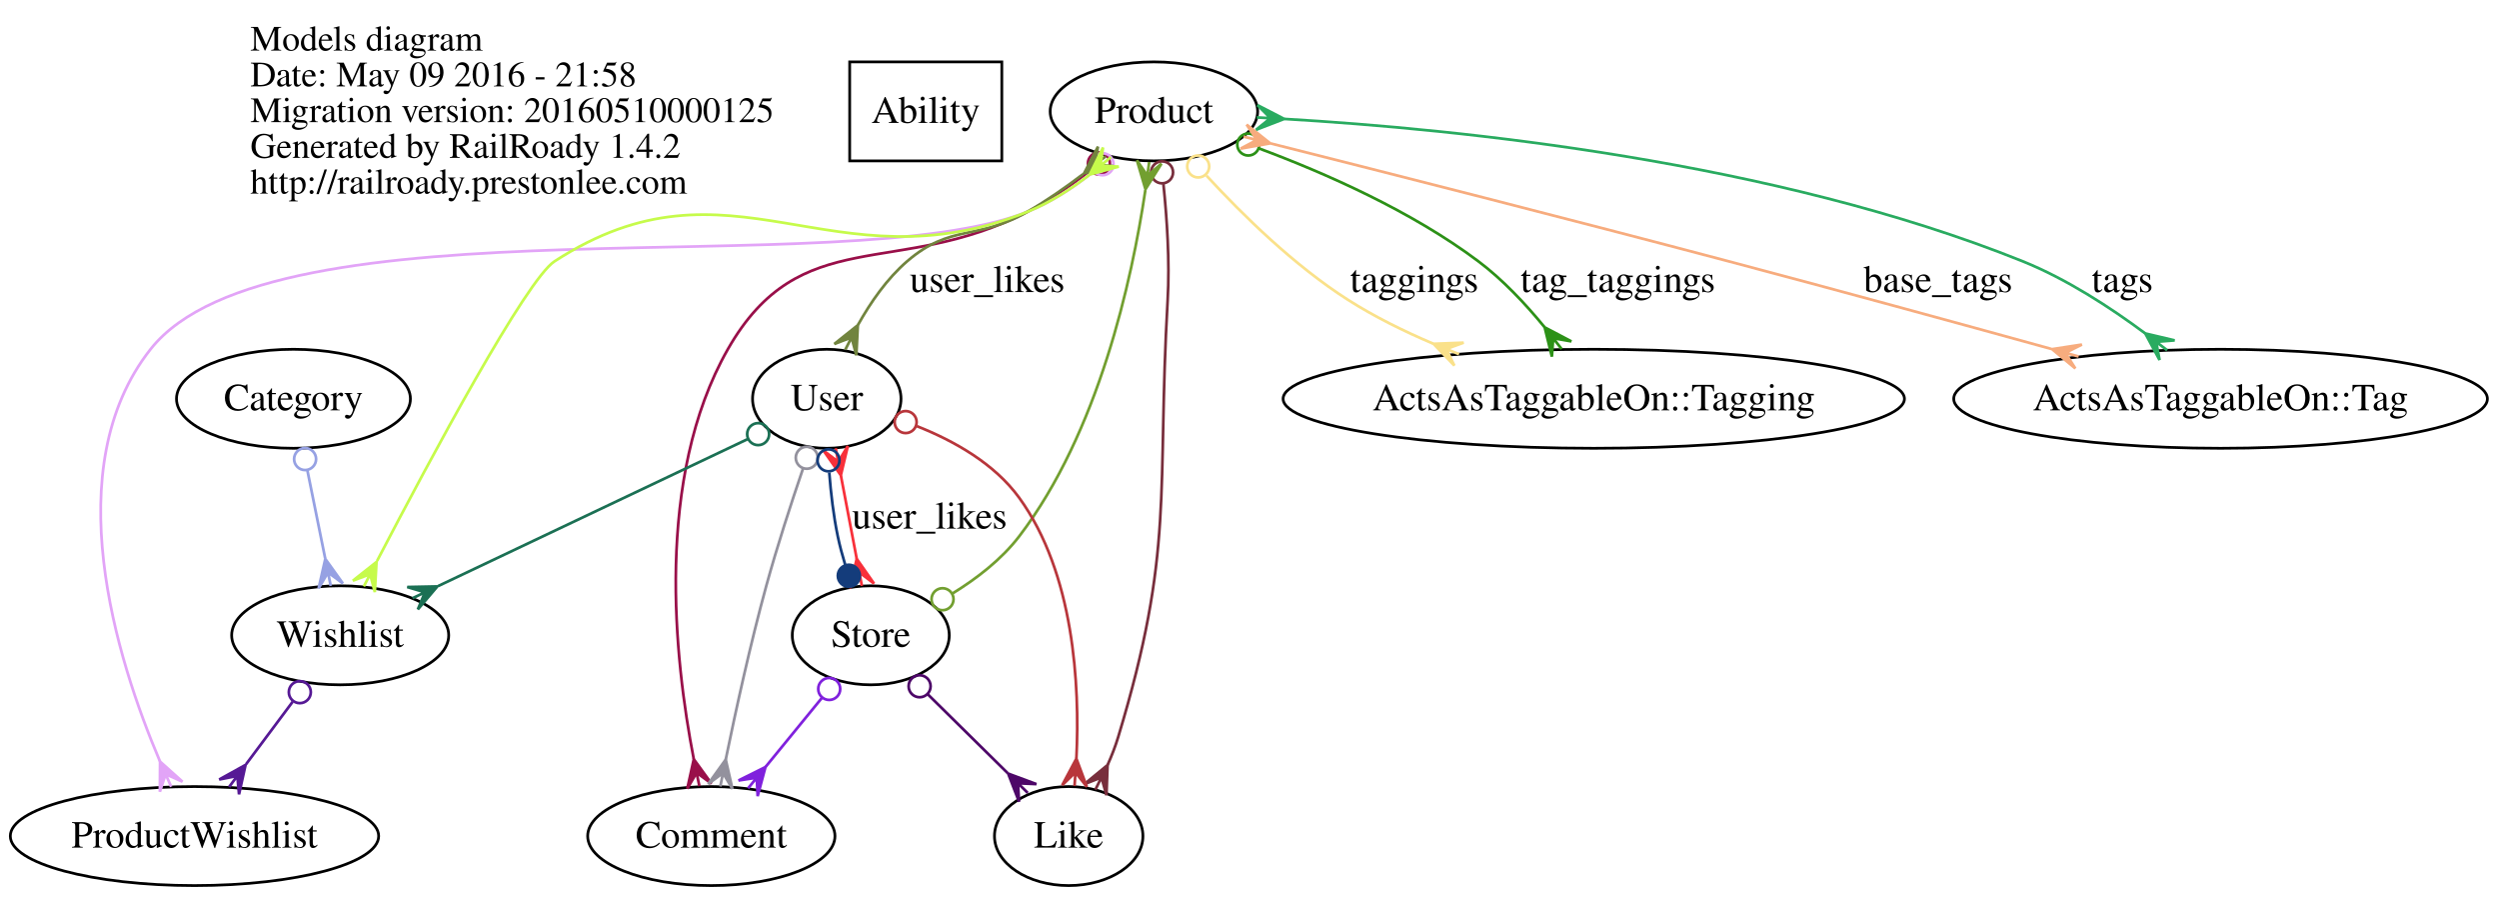
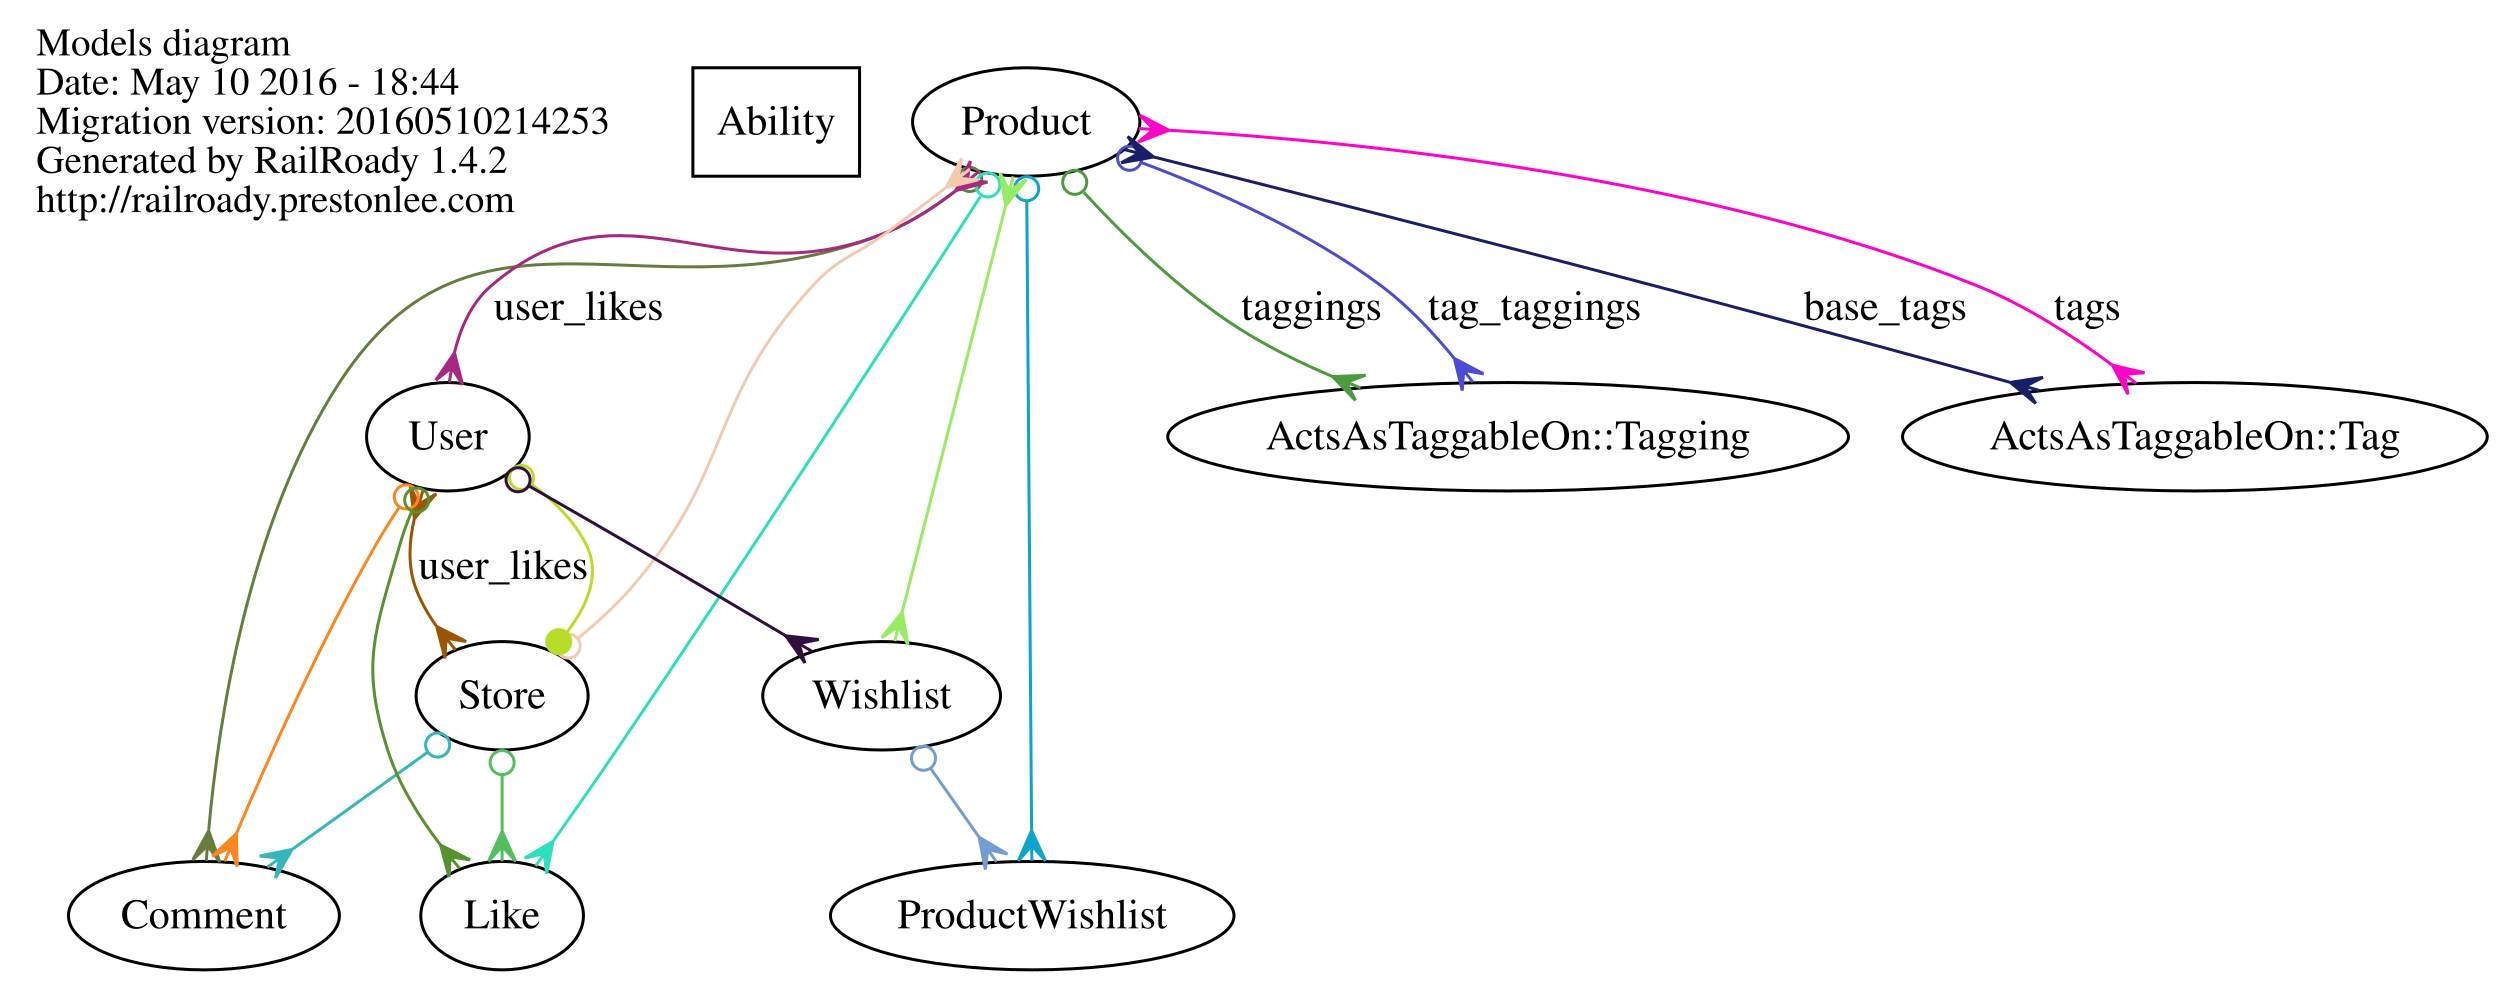
- <svg xmlns="http://www.w3.org/2000/svg" width="909pt" height="326pt" viewBox="0.00 0.00 909.03 326.00">
+ <svg xmlns="http://www.w3.org/2000/svg" width="830pt" height="326pt" viewBox="0.00 0.00 829.97 326.00">
  <g id="graph0" class="graph" transform="scale(1 1) rotate(0) translate(4 322)">
-     <polygon fill="none" stroke="none" points="-4,4 -4,-322 905.028,-322 905.028,4 -4,4" />
+     <polygon fill="none" stroke="none" points="-4,4 -4,-322 825.968,-322 825.968,4 -4,4" />
    <g id="node1" class="node">
-       <text text-anchor="start" x="87.06" y="-303.6" font-family="Times,serif" font-size="13.00">Models diagram</text>
-       <text text-anchor="start" x="87.06" y="-290.6" font-family="Times,serif" font-size="13.00">Date: May 09 2016 - 21:58</text>
-       <text text-anchor="start" x="87.06" y="-277.6" font-family="Times,serif" font-size="13.00">Migration version: 20160510000125</text>
-       <text text-anchor="start" x="87.06" y="-264.6" font-family="Times,serif" font-size="13.00">Generated by RailRoady 1.4.2</text>
-       <text text-anchor="start" x="87.06" y="-251.6" font-family="Times,serif" font-size="13.00">http://railroady.prestonlee.com</text>
+       <text text-anchor="start" x="8" y="-303.6" font-family="Times,serif" font-size="13.00">Models diagram</text>
+       <text text-anchor="start" x="8" y="-290.6" font-family="Times,serif" font-size="13.00">Date: May 10 2016 - 18:44</text>
+       <text text-anchor="start" x="8" y="-277.6" font-family="Times,serif" font-size="13.00">Migration version: 20160510214253</text>
+       <text text-anchor="start" x="8" y="-264.6" font-family="Times,serif" font-size="13.00">Generated by RailRoady 1.4.2</text>
+       <text text-anchor="start" x="8" y="-251.6" font-family="Times,serif" font-size="13.00">http://railroady.prestonlee.com</text>
    </g>
    <g id="node2" class="node">
-       <polygon fill="none" stroke="black" points="360.417,-299.5 305.077,-299.5 305.077,-263.5 360.417,-263.5 360.417,-299.5" />
-       <text text-anchor="middle" x="332.747" y="-277.3" font-family="Times,serif" font-size="14.00">Ability</text>
+       <polygon fill="none" stroke="black" points="281.358,-299.5 226.018,-299.5 226.018,-263.5 281.358,-263.5 281.358,-299.5" />
+       <text text-anchor="middle" x="253.688" y="-277.3" font-family="Times,serif" font-size="14.00">Ability</text>
    </g>
    <g id="node3" class="node">
-       <ellipse fill="none" stroke="black" cx="102.747" cy="-177" rx="42.546" ry="18" />
-       <text text-anchor="middle" x="102.747" y="-172.8" font-family="Times,serif" font-size="14.00">Category</text>
+       <ellipse fill="none" stroke="black" cx="63.688" cy="-18" rx="44.977" ry="18" />
+       <text text-anchor="middle" x="63.688" y="-13.8" font-family="Times,serif" font-size="14.00">Comment</text>
+     </g>
+     <g id="node4" class="node">
+       <ellipse fill="none" stroke="black" cx="162.688" cy="-18" rx="27" ry="18" />
+       <text text-anchor="middle" x="162.688" y="-13.8" font-family="Times,serif" font-size="14.00">Like</text>
+     </g>
+     <g id="node5" class="node">
+       <ellipse fill="none" stroke="black" cx="336.688" cy="-281.5" rx="37.735" ry="18" />
+       <text text-anchor="middle" x="336.688" y="-277.3" font-family="Times,serif" font-size="14.00">Product</text>
+     </g>
+     <g id="edge1" class="edge">
+       <path fill="none" stroke="#677d3d" d="M314.776,-259.789C307.6,-254.099 299.257,-248.531 290.688,-245 213.127,-213.045 154.442,-265.309 108.688,-195 78.522,-148.645 68.568,-83.213 65.291,-46.59" />
+       <ellipse fill="none" stroke="#677d3d" cx="317.94" cy="-262.429" rx="4" ry="4" />
+       <polygon fill="#677d3d" stroke="#677d3d" points="65.258,-46.172 68.959,-35.849 64.865,-41.187 64.473,-36.203 64.473,-36.203 64.473,-36.203 64.865,-41.187 59.987,-36.556 65.258,-46.172 65.258,-46.172" />
+     </g>
+     <g id="edge2" class="edge">
+       <path fill="none" stroke="#2edebc" d="M321.502,-256.779C296.634,-218.059 245.501,-138.97 200.688,-73 193.951,-63.083 186.377,-52.257 179.774,-42.92" />
+       <ellipse fill="none" stroke="#2edebc" cx="323.956" cy="-260.603" rx="4" ry="4" />
+       <polygon fill="#2edebc" stroke="#2edebc" points="179.587,-42.656 177.47,-31.897 176.694,-38.579 173.8,-34.501 173.8,-34.501 173.8,-34.501 176.694,-38.579 170.13,-37.106 179.587,-42.656 179.587,-42.656" />
+     </g>
+     <g id="node6" class="node">
+       <ellipse fill="none" stroke="black" cx="338.688" cy="-18" rx="66.996" ry="18" />
+       <text text-anchor="middle" x="338.688" y="-13.8" font-family="Times,serif" font-size="14.00">ProductWishlist</text>
+     </g>
+     <g id="edge4" class="edge">
+       <path fill="none" stroke="#0ca5ca" d="M336.882,-255.163C337.259,-205.862 338.088,-97.41 338.478,-46.461" />
+       <ellipse fill="none" stroke="#0ca5ca" cx="336.85" cy="-259.342" rx="4" ry="4" />
+       <polygon fill="#0ca5ca" stroke="#0ca5ca" points="338.479,-46.221 343.056,-36.255 338.518,-41.221 338.556,-36.221 338.556,-36.221 338.556,-36.221 338.518,-41.221 334.056,-36.187 338.479,-46.221 338.479,-46.221" />
+     </g>
+     <g id="node8" class="node">
+       <ellipse fill="none" stroke="black" cx="144.688" cy="-177" rx="27" ry="18" />
+       <text text-anchor="middle" x="144.688" y="-172.8" font-family="Times,serif" font-size="14.00">User</text>
+     </g>
+     <g id="edge3" class="edge">
+       <path fill="none" stroke="#a72781" d="M312.971,-258.459C306.212,-253.264 298.539,-248.287 290.688,-245 236.167,-222.173 203.672,-265.614 158.922,-227 152.509,-221.466 148.9,-213.229 146.896,-205.081" />
+       <polygon fill="#a72781" stroke="#a72781" points="313.262,-258.698 318.132,-268.523 317.125,-261.872 320.988,-265.046 320.988,-265.046 320.988,-265.046 317.125,-261.872 323.845,-261.569 313.262,-258.698 313.262,-258.698" />
+       <polygon fill="#a72781" stroke="#a72781" points="146.859,-204.867 149.558,-194.238 145.992,-199.942 145.126,-195.018 145.126,-195.018 145.126,-195.018 145.992,-199.942 140.694,-195.798 146.859,-204.867 146.859,-204.867" />
+       <text text-anchor="middle" x="188.071" y="-215.8" font-family="Times,serif" font-size="14.00">user_likes</text>
+     </g>
+     <g id="node9" class="node">
+       <ellipse fill="none" stroke="black" cx="288.688" cy="-91" rx="39.475" ry="18" />
+       <text text-anchor="middle" x="288.688" y="-86.8" font-family="Times,serif" font-size="14.00">Wishlist</text>
+     </g>
+     <g id="edge5" class="edge">
+       <path fill="none" stroke="#98eb65" d="M329.873,-253.737C320.757,-217.938 304.685,-154.823 295.547,-118.937" />
+       <polygon fill="#98eb65" stroke="#98eb65" points="329.876,-253.749 327.983,-264.55 331.11,-258.594 332.343,-263.439 332.343,-263.439 332.343,-263.439 331.11,-258.594 336.704,-262.329 329.876,-253.749 329.876,-253.749" />
+       <polygon fill="#98eb65" stroke="#98eb65" points="295.525,-118.849 297.418,-108.047 294.291,-114.003 293.057,-109.158 293.057,-109.158 293.057,-109.158 294.291,-114.003 288.696,-110.268 295.525,-118.849 295.525,-118.849" />
    </g>
    <g id="node10" class="node">
-       <ellipse fill="none" stroke="black" cx="119.747" cy="-91" rx="39.475" ry="18" />
-       <text text-anchor="middle" x="119.747" y="-86.8" font-family="Times,serif" font-size="14.00">Wishlist</text>
+       <ellipse fill="none" stroke="black" cx="496.688" cy="-177" rx="113.006" ry="18" />
+       <text text-anchor="middle" x="496.688" y="-172.8" font-family="Times,serif" font-size="14.00">ActsAsTaggableOn::Tagging</text>
    </g>
-     <g id="edge1" class="edge">
-       <path fill="none" stroke="#96a1e3" d="M107.809,-150.991C109.845,-140.929 112.198,-129.303 114.274,-119.045" />
-       <ellipse fill="none" stroke="#96a1e3" cx="106.981" cy="-155.081" rx="4" ry="4" />
-       <polygon fill="#96a1e3" stroke="#96a1e3" points="114.329,-118.775 120.723,-109.866 115.32,-113.874 116.312,-108.973 116.312,-108.973 116.312,-108.973 115.32,-113.874 111.902,-108.081 114.329,-118.775 114.329,-118.775" />
+     <g id="edge6" class="edge">
+       <path fill="none" stroke="#4c9c3e" d="M355.81,-258.134C369.073,-243.72 387.792,-225.418 407.246,-213 416.813,-206.894 427.615,-201.56 438.319,-197.02" />
+       <ellipse fill="none" stroke="#4c9c3e" cx="352.796" cy="-261.478" rx="4" ry="4" />
+       <polygon fill="#4c9c3e" stroke="#4c9c3e" points="438.398,-196.988 449.355,-197.407 443.032,-195.112 447.667,-193.236 447.667,-193.236 447.667,-193.236 443.032,-195.112 445.978,-189.064 438.398,-196.988 438.398,-196.988" />
+       <text text-anchor="middle" x="431.408" y="-215.8" font-family="Times,serif" font-size="14.00">taggings</text>
    </g>
-     <g id="node4" class="node">
-       <ellipse fill="none" stroke="black" cx="254.747" cy="-18" rx="44.977" ry="18" />
-       <text text-anchor="middle" x="254.747" y="-13.8" font-family="Times,serif" font-size="14.00">Comment</text>
+     <g id="edge8" class="edge">
+       <path fill="none" stroke="#4b4bd5" d="M374.875,-268.049C399.173,-258.997 430.502,-245.155 454.688,-227 463.559,-220.341 471.85,-211.504 478.683,-203.17" />
+       <ellipse fill="none" stroke="#4b4bd5" cx="371.01" cy="-269.453" rx="4" ry="4" />
+       <polygon fill="#4b4bd5" stroke="#4b4bd5" points="478.833,-202.977 488.541,-197.876 481.915,-199.04 484.997,-195.103 484.997,-195.103 484.997,-195.103 481.915,-199.04 481.453,-192.329 478.833,-202.977 478.833,-202.977" />
+       <text text-anchor="middle" x="505.46" y="-215.8" font-family="Times,serif" font-size="14.00">tag_taggings</text>
    </g>
-     <g id="node5" class="node">
-       <ellipse fill="none" stroke="black" cx="384.747" cy="-18" rx="27" ry="18" />
-       <text text-anchor="middle" x="384.747" y="-13.8" font-family="Times,serif" font-size="14.00">Like</text>
+     <g id="node11" class="node">
+       <ellipse fill="none" stroke="black" cx="724.688" cy="-177" rx="97.062" ry="18" />
+       <text text-anchor="middle" x="724.688" y="-172.8" font-family="Times,serif" font-size="14.00">ActsAsTaggableOn::Tag</text>
    </g>
-     <g id="node6" class="node">
-       <ellipse fill="none" stroke="black" cx="415.747" cy="-281.5" rx="37.735" ry="18" />
-       <text text-anchor="middle" x="415.747" y="-277.3" font-family="Times,serif" font-size="14.00">Product</text>
+     <g id="edge7" class="edge">
+       <path fill="none" stroke="#171f69" d="M379.253,-269.824C421.524,-259.17 488.156,-242.237 545.688,-227 584.807,-216.639 628.629,-204.65 663.122,-195.124" />
+       <polygon fill="#171f69" stroke="#171f69" points="379.01,-269.885 368.214,-267.963 374.161,-271.106 369.313,-272.327 369.313,-272.327 369.313,-272.327 374.161,-271.106 370.411,-276.691 379.01,-269.885 379.01,-269.885" />
+       <polygon fill="#171f69" stroke="#171f69" points="663.412,-195.044 674.25,-196.716 668.231,-193.712 673.051,-192.379 673.051,-192.379 673.051,-192.379 668.231,-193.712 671.851,-188.042 663.412,-195.044 663.412,-195.044" />
+       <text text-anchor="middle" x="621.902" y="-215.8" font-family="Times,serif" font-size="14.00">base_tags</text>
    </g>
-     <g id="edge2" class="edge">
-       <path fill="none" stroke="#990f49" d="M392.27,-259.778C385.356,-254.417 377.545,-249.027 369.747,-245 322.391,-220.545 287.127,-241.312 260.747,-195 234.097,-148.214 241.275,-82.504 248.35,-46.051" />
-       <ellipse fill="none" stroke="#990f49" cx="395.736" cy="-262.57" rx="4" ry="4" />
-       <polygon fill="#990f49" stroke="#990f49" points="248.372,-45.947 254.815,-37.074 249.391,-41.052 250.41,-36.157 250.41,-36.157 250.41,-36.157 249.391,-41.052 246.004,-35.24 248.372,-45.947 248.372,-45.947" />
-     </g>
-     <g id="edge3" class="edge">
-       <path fill="none" stroke="#782e3c" d="M419.2,-255.072C420.516,-242.43 421.533,-226.917 420.747,-213 416.741,-141.995 423.347,-122.069 402.747,-54 401.727,-50.628 400.387,-47.194 398.898,-43.861" />
-       <ellipse fill="none" stroke="#782e3c" cx="418.713" cy="-259.336" rx="4" ry="4" />
-       <polygon fill="#782e3c" stroke="#782e3c" points="398.882,-43.828 398.482,-32.87 396.665,-39.347 394.448,-34.865 394.448,-34.865 394.448,-34.865 396.665,-39.347 390.415,-36.86 398.882,-43.828 398.882,-43.828" />
+     <g id="edge9" class="edge">
+       <path fill="none" stroke="#fc03cb" d="M384.18,-278.756C447.538,-275.039 562.23,-263.407 652.688,-227 668.566,-220.609 684.481,-210.289 697.295,-200.764" />
+       <polygon fill="#fc03cb" stroke="#fc03cb" points="384.074,-278.762 373.844,-274.813 379.082,-279.034 374.089,-279.306 374.089,-279.306 374.089,-279.306 379.082,-279.034 374.334,-283.799 384.074,-278.762 384.074,-278.762" />
+       <polygon fill="#fc03cb" stroke="#fc03cb" points="697.303,-200.758 707.976,-198.239 701.269,-197.713 705.236,-194.669 705.236,-194.669 705.236,-194.669 701.269,-197.713 702.496,-191.099 697.303,-200.758 697.303,-200.758" />
+       <text text-anchor="middle" x="688.964" y="-215.8" font-family="Times,serif" font-size="14.00">tags</text>
    </g>
    <g id="node7" class="node">
-       <ellipse fill="none" stroke="black" cx="66.747" cy="-18" rx="66.996" ry="18" />
-       <text text-anchor="middle" x="66.747" y="-13.8" font-family="Times,serif" font-size="14.00">ProductWishlist</text>
+       <ellipse fill="none" stroke="black" cx="162.688" cy="-91" rx="28.55" ry="18" />
+       <text text-anchor="middle" x="162.688" y="-86.8" font-family="Times,serif" font-size="14.00">Store</text>
    </g>
-     <g id="edge5" class="edge">
-       <path fill="none" stroke="#e2a4f7" d="M393.895,-259.641C386.722,-253.946 378.365,-248.411 369.747,-245 303.029,-218.593 95.156,-251.361 50.747,-195 16.669,-151.75 38.234,-82.646 54.174,-45.191" />
-       <ellipse fill="none" stroke="#e2a4f7" cx="397.058" cy="-262.291" rx="4" ry="4" />
-       <polygon fill="#e2a4f7" stroke="#e2a4f7" points="54.218,-45.092 62.383,-37.772 56.243,-40.52 58.269,-35.949 58.269,-35.949 58.269,-35.949 56.243,-40.52 54.154,-34.126 54.218,-45.092 54.218,-45.092" />
+     <g id="edge11" class="edge">
+       <path fill="none" stroke="#35b6ba" d="M137.852,-72.189C124.321,-62.484 107.486,-50.411 93.278,-40.221" />
+       <ellipse fill="none" stroke="#35b6ba" cx="141.279" cy="-74.646" rx="4" ry="4" />
+       <polygon fill="#35b6ba" stroke="#35b6ba" points="92.95,-39.986 87.446,-30.501 88.886,-37.072 84.823,-34.158 84.823,-34.158 84.823,-34.158 88.886,-37.072 82.201,-37.815 92.95,-39.986 92.95,-39.986" />
    </g>
-     <g id="node9" class="node">
-       <ellipse fill="none" stroke="black" cx="296.747" cy="-177" rx="27" ry="18" />
-       <text text-anchor="middle" x="296.747" y="-172.8" font-family="Times,serif" font-size="14.00">User</text>
-     </g>
-     <g id="edge4" class="edge">
-       <path fill="none" stroke="#71843e" d="M389.93,-258.656C383.56,-253.814 376.594,-248.954 369.747,-245 351.534,-234.481 341.911,-240.734 325.982,-227 318.677,-220.702 312.701,-212.108 308.098,-203.874" />
-       <polygon fill="#71843e" stroke="#71843e" points="390.327,-258.968 395.396,-268.692 394.254,-262.063 398.181,-265.158 398.181,-265.158 398.181,-265.158 394.254,-262.063 400.967,-261.624 390.327,-258.968 390.327,-258.968" />
-       <polygon fill="#71843e" stroke="#71843e" points="308.047,-203.773 307.493,-192.822 305.767,-199.323 303.488,-194.873 303.488,-194.873 303.488,-194.873 305.767,-199.323 299.483,-196.924 308.047,-203.773 308.047,-203.773" />
-       <text text-anchor="middle" x="355.13" y="-215.8" font-family="Times,serif" font-size="14.00">user_likes</text>
-     </g>
-     <g id="edge6" class="edge">
-       <path fill="none" stroke="#c6fb4b" d="M392.099,-258.292C385.339,-253.098 377.649,-248.163 369.747,-245 298.39,-216.435 262.225,-268.837 197.747,-227 187.455,-220.322 152.62,-155.394 133.167,-118.071" />
-       <polygon fill="#c6fb4b" stroke="#c6fb4b" points="392.394,-258.535 397.246,-268.369 396.251,-261.716 400.109,-264.897 400.109,-264.897 400.109,-264.897 396.251,-261.716 402.972,-261.425 392.394,-258.535 392.394,-258.535" />
-       <polygon fill="#c6fb4b" stroke="#c6fb4b" points="132.955,-117.663 132.343,-106.714 130.652,-113.225 128.349,-108.787 128.349,-108.787 128.349,-108.787 130.652,-113.225 124.355,-110.86 132.955,-117.663 132.955,-117.663" />
-     </g>
-     <g id="node11" class="node">
-       <ellipse fill="none" stroke="black" cx="575.747" cy="-177" rx="113.006" ry="18" />
-       <text text-anchor="middle" x="575.747" y="-172.8" font-family="Times,serif" font-size="14.00">ActsAsTaggableOn::Tagging</text>
-     </g>
-     <g id="edge7" class="edge">
-       <path fill="none" stroke="#fae18a" d="M434.87,-258.134C448.133,-243.72 466.851,-225.418 486.306,-213 495.872,-206.894 506.674,-201.56 517.378,-197.02" />
-       <ellipse fill="none" stroke="#fae18a" cx="431.856" cy="-261.478" rx="4" ry="4" />
-       <polygon fill="#fae18a" stroke="#fae18a" points="517.457,-196.988 528.415,-197.407 522.092,-195.112 526.726,-193.236 526.726,-193.236 526.726,-193.236 522.092,-195.112 525.038,-189.064 517.457,-196.988 517.457,-196.988" />
-       <text text-anchor="middle" x="510.468" y="-215.8" font-family="Times,serif" font-size="14.00">taggings</text>
-     </g>
-     <g id="edge9" class="edge">
-       <path fill="none" stroke="#2c9117" d="M453.934,-268.049C478.232,-258.997 509.561,-245.155 533.747,-227 542.618,-220.341 550.909,-211.504 557.742,-203.17" />
-       <ellipse fill="none" stroke="#2c9117" cx="450.07" cy="-269.453" rx="4" ry="4" />
-       <polygon fill="#2c9117" stroke="#2c9117" points="557.893,-202.977 567.6,-197.876 560.975,-199.04 564.057,-195.103 564.057,-195.103 564.057,-195.103 560.975,-199.04 560.513,-192.329 557.893,-202.977 557.893,-202.977" />
-       <text text-anchor="middle" x="584.52" y="-215.8" font-family="Times,serif" font-size="14.00">tag_taggings</text>
-     </g>
-     <g id="node12" class="node">
-       <ellipse fill="none" stroke="black" cx="803.747" cy="-177" rx="97.062" ry="18" />
-       <text text-anchor="middle" x="803.747" y="-172.8" font-family="Times,serif" font-size="14.00">ActsAsTaggableOn::Tag</text>
-     </g>
-     <g id="edge8" class="edge">
-       <path fill="none" stroke="#f7ac7e" d="M458.313,-269.824C500.583,-259.17 567.216,-242.237 624.747,-227 663.867,-216.639 707.689,-204.65 742.182,-195.124" />
-       <polygon fill="#f7ac7e" stroke="#f7ac7e" points="458.07,-269.885 447.273,-267.963 453.221,-271.106 448.372,-272.327 448.372,-272.327 448.372,-272.327 453.221,-271.106 449.471,-276.691 458.07,-269.885 458.07,-269.885" />
-       <polygon fill="#f7ac7e" stroke="#f7ac7e" points="742.472,-195.044 753.309,-196.716 747.291,-193.712 752.11,-192.379 752.11,-192.379 752.11,-192.379 747.291,-193.712 750.911,-188.042 742.472,-195.044 742.472,-195.044" />
-       <text text-anchor="middle" x="700.961" y="-215.8" font-family="Times,serif" font-size="14.00">base_tags</text>
+     <g id="edge12" class="edge">
+       <path fill="none" stroke="#52be5d" d="M162.688,-64.791C162.688,-58.832 162.688,-52.45 162.688,-46.399" />
+       <ellipse fill="none" stroke="#52be5d" cx="162.688" cy="-68.813" rx="4" ry="4" />
+       <polygon fill="#52be5d" stroke="#52be5d" points="162.688,-46.029 167.188,-36.029 162.688,-41.029 162.688,-36.029 162.688,-36.029 162.688,-36.029 162.688,-41.029 158.188,-36.029 162.688,-46.029 162.688,-46.029" />
    </g>
    <g id="edge10" class="edge">
-       <path fill="none" stroke="#29ab60" d="M463.24,-278.756C526.598,-275.039 641.29,-263.407 731.747,-227 747.626,-220.609 763.54,-210.289 776.354,-200.764" />
-       <polygon fill="#29ab60" stroke="#29ab60" points="463.134,-278.762 452.904,-274.813 458.141,-279.034 453.149,-279.306 453.149,-279.306 453.149,-279.306 458.141,-279.034 453.394,-283.799 463.134,-278.762 463.134,-278.762" />
-       <polygon fill="#29ab60" stroke="#29ab60" points="776.363,-200.758 787.035,-198.239 780.329,-197.713 784.295,-194.669 784.295,-194.669 784.295,-194.669 780.329,-197.713 781.555,-191.099 776.363,-200.758 776.363,-200.758" />
-       <text text-anchor="middle" x="768.023" y="-215.8" font-family="Times,serif" font-size="14.00">tags</text>
-     </g>
-     <g id="node8" class="node">
-       <ellipse fill="none" stroke="black" cx="312.747" cy="-91" rx="28.55" ry="18" />
-       <text text-anchor="middle" x="312.747" y="-86.8" font-family="Times,serif" font-size="14.00">Store</text>
-     </g>
-     <g id="edge12" class="edge">
-       <path fill="none" stroke="#8021dd" d="M295.01,-68.287C288.515,-60.336 281.128,-51.293 274.47,-43.143" />
-       <ellipse fill="none" stroke="#8021dd" cx="297.632" cy="-71.496" rx="4" ry="4" />
-       <polygon fill="#8021dd" stroke="#8021dd" points="274.442,-43.108 271.6,-32.517 271.278,-39.236 268.115,-35.364 268.115,-35.364 268.115,-35.364 271.278,-39.236 264.63,-38.211 274.442,-43.108 274.442,-43.108" />
+       <path fill="none" stroke="#f3caad" d="M188.059,-110.214C194.211,-115.265 200.503,-121.017 205.688,-127 239.63,-166.171 230.602,-188.851 265.688,-227 274.956,-237.077 279.711,-236.816 290.688,-245 296.915,-249.643 303.558,-254.704 309.803,-259.513" />
+       <ellipse fill="none" stroke="#f3caad" cx="184.635" cy="-107.51" rx="4" ry="4" />
+       <polygon fill="#f3caad" stroke="#f3caad" points="310.086,-259.731 315.243,-269.409 314.041,-262.79 317.996,-265.849 317.996,-265.849 317.996,-265.849 314.041,-262.79 320.749,-262.29 310.086,-259.731 310.086,-259.731" />
    </g>
    <g id="edge13" class="edge">
-       <path fill="none" stroke="#4d0768" d="M333.473,-69.562C342.555,-60.607 353.228,-50.082 362.478,-40.96" />
-       <ellipse fill="none" stroke="#4d0768" cx="330.514" cy="-72.48" rx="4" ry="4" />
-       <polygon fill="#4d0768" stroke="#4d0768" points="362.728,-40.714 373.008,-36.897 366.288,-37.203 369.848,-33.692 369.848,-33.692 369.848,-33.692 366.288,-37.203 366.688,-30.488 362.728,-40.714 362.728,-40.714" />
+       <path fill="none" stroke="#9c5602" d="M140.738,-114.296C137.949,-118.257 135.517,-122.548 133.922,-127 131.337,-134.216 131.802,-142.261 133.524,-149.712" />
+       <polygon fill="#9c5602" stroke="#9c5602" points="140.962,-114.016 150.733,-109.038 144.094,-110.118 147.225,-106.22 147.225,-106.22 147.225,-106.22 144.094,-110.118 143.716,-103.402 140.962,-114.016 140.962,-114.016" />
+       <polygon fill="#9c5602" stroke="#9c5602" points="133.555,-149.811 132.183,-160.69 135.02,-154.591 136.485,-159.372 136.485,-159.372 136.485,-159.372 135.02,-154.591 140.788,-158.053 133.555,-149.811 133.555,-149.811" />
+       <text text-anchor="middle" x="163.071" y="-129.8" font-family="Times,serif" font-size="14.00">user_likes</text>
    </g>
-     <g id="edge11" class="edge">
-       <path fill="none" stroke="#729f30" d="M342.4,-106.164C351.267,-111.618 360.326,-118.594 366.747,-127 395.584,-164.747 407.724,-219.954 412.63,-252.851" />
-       <ellipse fill="none" stroke="#729f30" cx="338.85" cy="-104.117" rx="4" ry="4" />
-       <polygon fill="#729f30" stroke="#729f30" points="412.676,-253.186 409.572,-263.704 413.353,-258.14 414.031,-263.094 414.031,-263.094 414.031,-263.094 413.353,-258.14 418.489,-262.485 412.676,-253.186 412.676,-253.186" />
+     <g id="edge16" class="edge">
+       <path fill="none" stroke="#fd8620" d="M128.554,-153.633C125.809,-149.507 123.076,-145.18 120.688,-141 102.463,-109.102 85.135,-70.396 74.47,-45.258" />
+       <ellipse fill="none" stroke="#fd8620" cx="130.872" cy="-157.023" rx="4" ry="4" />
+       <polygon fill="#fd8620" stroke="#fd8620" points="74.46,-45.233 74.738,-34.271 72.524,-40.623 70.589,-36.013 70.589,-36.013 70.589,-36.013 72.524,-40.623 66.439,-37.755 74.46,-45.233 74.46,-45.233" />
+     </g>
+     <g id="edge15" class="edge">
+       <path fill="none" stroke="#589130" d="M132.693,-152.302C131.155,-148.588 129.749,-144.74 128.688,-141 120.421,-111.876 115.55,-101.863 124.688,-73 128.29,-61.62 135.249,-50.564 142.237,-41.451" />
+       <ellipse fill="none" stroke="#589130" cx="134.342" cy="-156.004" rx="4" ry="4" />
+       <polygon fill="#589130" stroke="#589130" points="142.255,-41.429 152.058,-36.516 145.412,-37.552 148.568,-33.674 148.568,-33.674 148.568,-33.674 145.412,-37.552 145.079,-30.833 142.255,-41.429 142.255,-41.429" />
    </g>
    <g id="edge14" class="edge">
-       <path fill="none" stroke="#f8303a" d="M307.633,-118.849C305.794,-128.504 303.72,-139.392 301.88,-149.055" />
-       <polygon fill="#f8303a" stroke="#f8303a" points="307.643,-118.797 313.935,-109.815 308.579,-113.885 309.514,-108.973 309.514,-108.973 309.514,-108.973 308.579,-113.885 305.094,-108.131 307.643,-118.797 307.643,-118.797" />
-       <polygon fill="#f8303a" stroke="#f8303a" points="301.856,-149.178 295.565,-158.159 300.921,-154.09 299.985,-159.001 299.985,-159.001 299.985,-159.001 300.921,-154.09 304.406,-159.843 301.856,-149.178 301.856,-149.178" />
-       <text text-anchor="middle" x="334.13" y="-129.8" font-family="Times,serif" font-size="14.00">user_likes</text>
+       <path fill="none" stroke="#b9db2a" d="M172.487,-161.204C179.748,-155.871 186.661,-149.123 190.688,-141 195.473,-131.346 190.98,-120.945 184.298,-112.219" />
+       <ellipse fill="none" stroke="#b9db2a" cx="169.113" cy="-163.471" rx="4" ry="4" />
+       <ellipse fill="#b9db2a" stroke="#b9db2a" cx="181.485" cy="-108.947" rx="4" ry="4" />
    </g>
    <g id="edge17" class="edge">
-       <path fill="none" stroke="#93919d" d="M288.074,-151.543C283.764,-138.927 278.656,-123.236 274.747,-109 268.973,-87.969 263.679,-63.829 259.991,-45.847" />
-       <ellipse fill="none" stroke="#93919d" cx="289.463" cy="-155.562" rx="4" ry="4" />
-       <polygon fill="#93919d" stroke="#93919d" points="259.99,-45.845 262.424,-35.152 259.002,-40.943 258.013,-36.042 258.013,-36.042 258.013,-36.042 259.002,-40.943 253.602,-36.932 259.99,-45.845 259.99,-45.845" />
-     </g>
-     <g id="edge16" class="edge">
-       <path fill="none" stroke="#b8363b" d="M329.495,-167.057C343.086,-161.69 357.753,-153.418 366.747,-141 386.725,-113.415 388.825,-73.003 387.551,-46.357" />
-       <ellipse fill="none" stroke="#b8363b" cx="325.429" cy="-168.529" rx="4" ry="4" />
-       <polygon fill="#b8363b" stroke="#b8363b" points="387.539,-46.175 391.361,-35.896 387.205,-41.186 386.871,-36.197 386.871,-36.197 386.871,-36.197 387.205,-41.186 382.381,-36.498 387.539,-46.175 387.539,-46.175" />
-     </g>
-     <g id="edge15" class="edge">
-       <path fill="none" stroke="#143c7b" d="M297.648,-150.174C298.235,-142.647 299.192,-134.446 300.747,-127 301.456,-123.605 302.4,-120.084 303.448,-116.643" />
-       <ellipse fill="none" stroke="#143c7b" cx="297.367" cy="-154.623" rx="4" ry="4" />
-       <ellipse fill="#143c7b" stroke="#143c7b" cx="304.767" cy="-112.65" rx="4" ry="4" />
+       <path fill="none" stroke="#320e3e" d="M171.566,-160.673C182.209,-154.58 194.542,-147.487 205.688,-141 222.613,-131.149 241.409,-120.064 256.829,-110.933" />
+       <ellipse fill="none" stroke="#320e3e" cx="167.976" cy="-162.727" rx="4" ry="4" />
+       <polygon fill="#320e3e" stroke="#320e3e" points="256.876,-110.905 267.773,-109.677 261.177,-108.355 265.478,-105.806 265.478,-105.806 265.478,-105.806 261.177,-108.355 263.183,-101.935 256.876,-110.905 256.876,-110.905" />
    </g>
    <g id="edge18" class="edge">
-       <path fill="none" stroke="#1b7054" d="M268.136,-162.422C237.427,-147.848 188.594,-124.673 155.405,-108.922" />
-       <ellipse fill="none" stroke="#1b7054" cx="271.783" cy="-164.153" rx="4" ry="4" />
-       <polygon fill="#1b7054" stroke="#1b7054" points="155.1,-108.778 147.995,-100.425 150.583,-106.634 146.066,-104.49 146.066,-104.49 146.066,-104.49 150.583,-106.634 144.137,-108.556 155.1,-108.778 155.1,-108.778" />
-     </g>
-     <g id="edge19" class="edge">
-       <path fill="none" stroke="#561995" d="M102.455,-66.835C97.039,-59.58 91.037,-51.539 85.524,-44.154" />
-       <ellipse fill="none" stroke="#561995" cx="105.062" cy="-70.327" rx="4" ry="4" />
-       <polygon fill="#561995" stroke="#561995" points="85.323,-43.885 82.947,-33.179 82.332,-39.878 79.341,-35.871 79.341,-35.871 79.341,-35.871 82.332,-39.878 75.735,-38.563 85.323,-43.885 85.323,-43.885" />
+       <path fill="none" stroke="#739dd1" d="M305.001,-66.835C310.111,-59.58 315.773,-51.539 320.974,-44.154" />
+       <ellipse fill="none" stroke="#739dd1" cx="302.588" cy="-70.262" rx="4" ry="4" />
+       <polygon fill="#739dd1" stroke="#739dd1" points="321.049,-44.047 330.486,-38.462 323.928,-39.959 326.807,-35.871 326.807,-35.871 326.807,-35.871 323.928,-39.959 323.128,-33.28 321.049,-44.047 321.049,-44.047" />
    </g>
  </g>
</svg>
